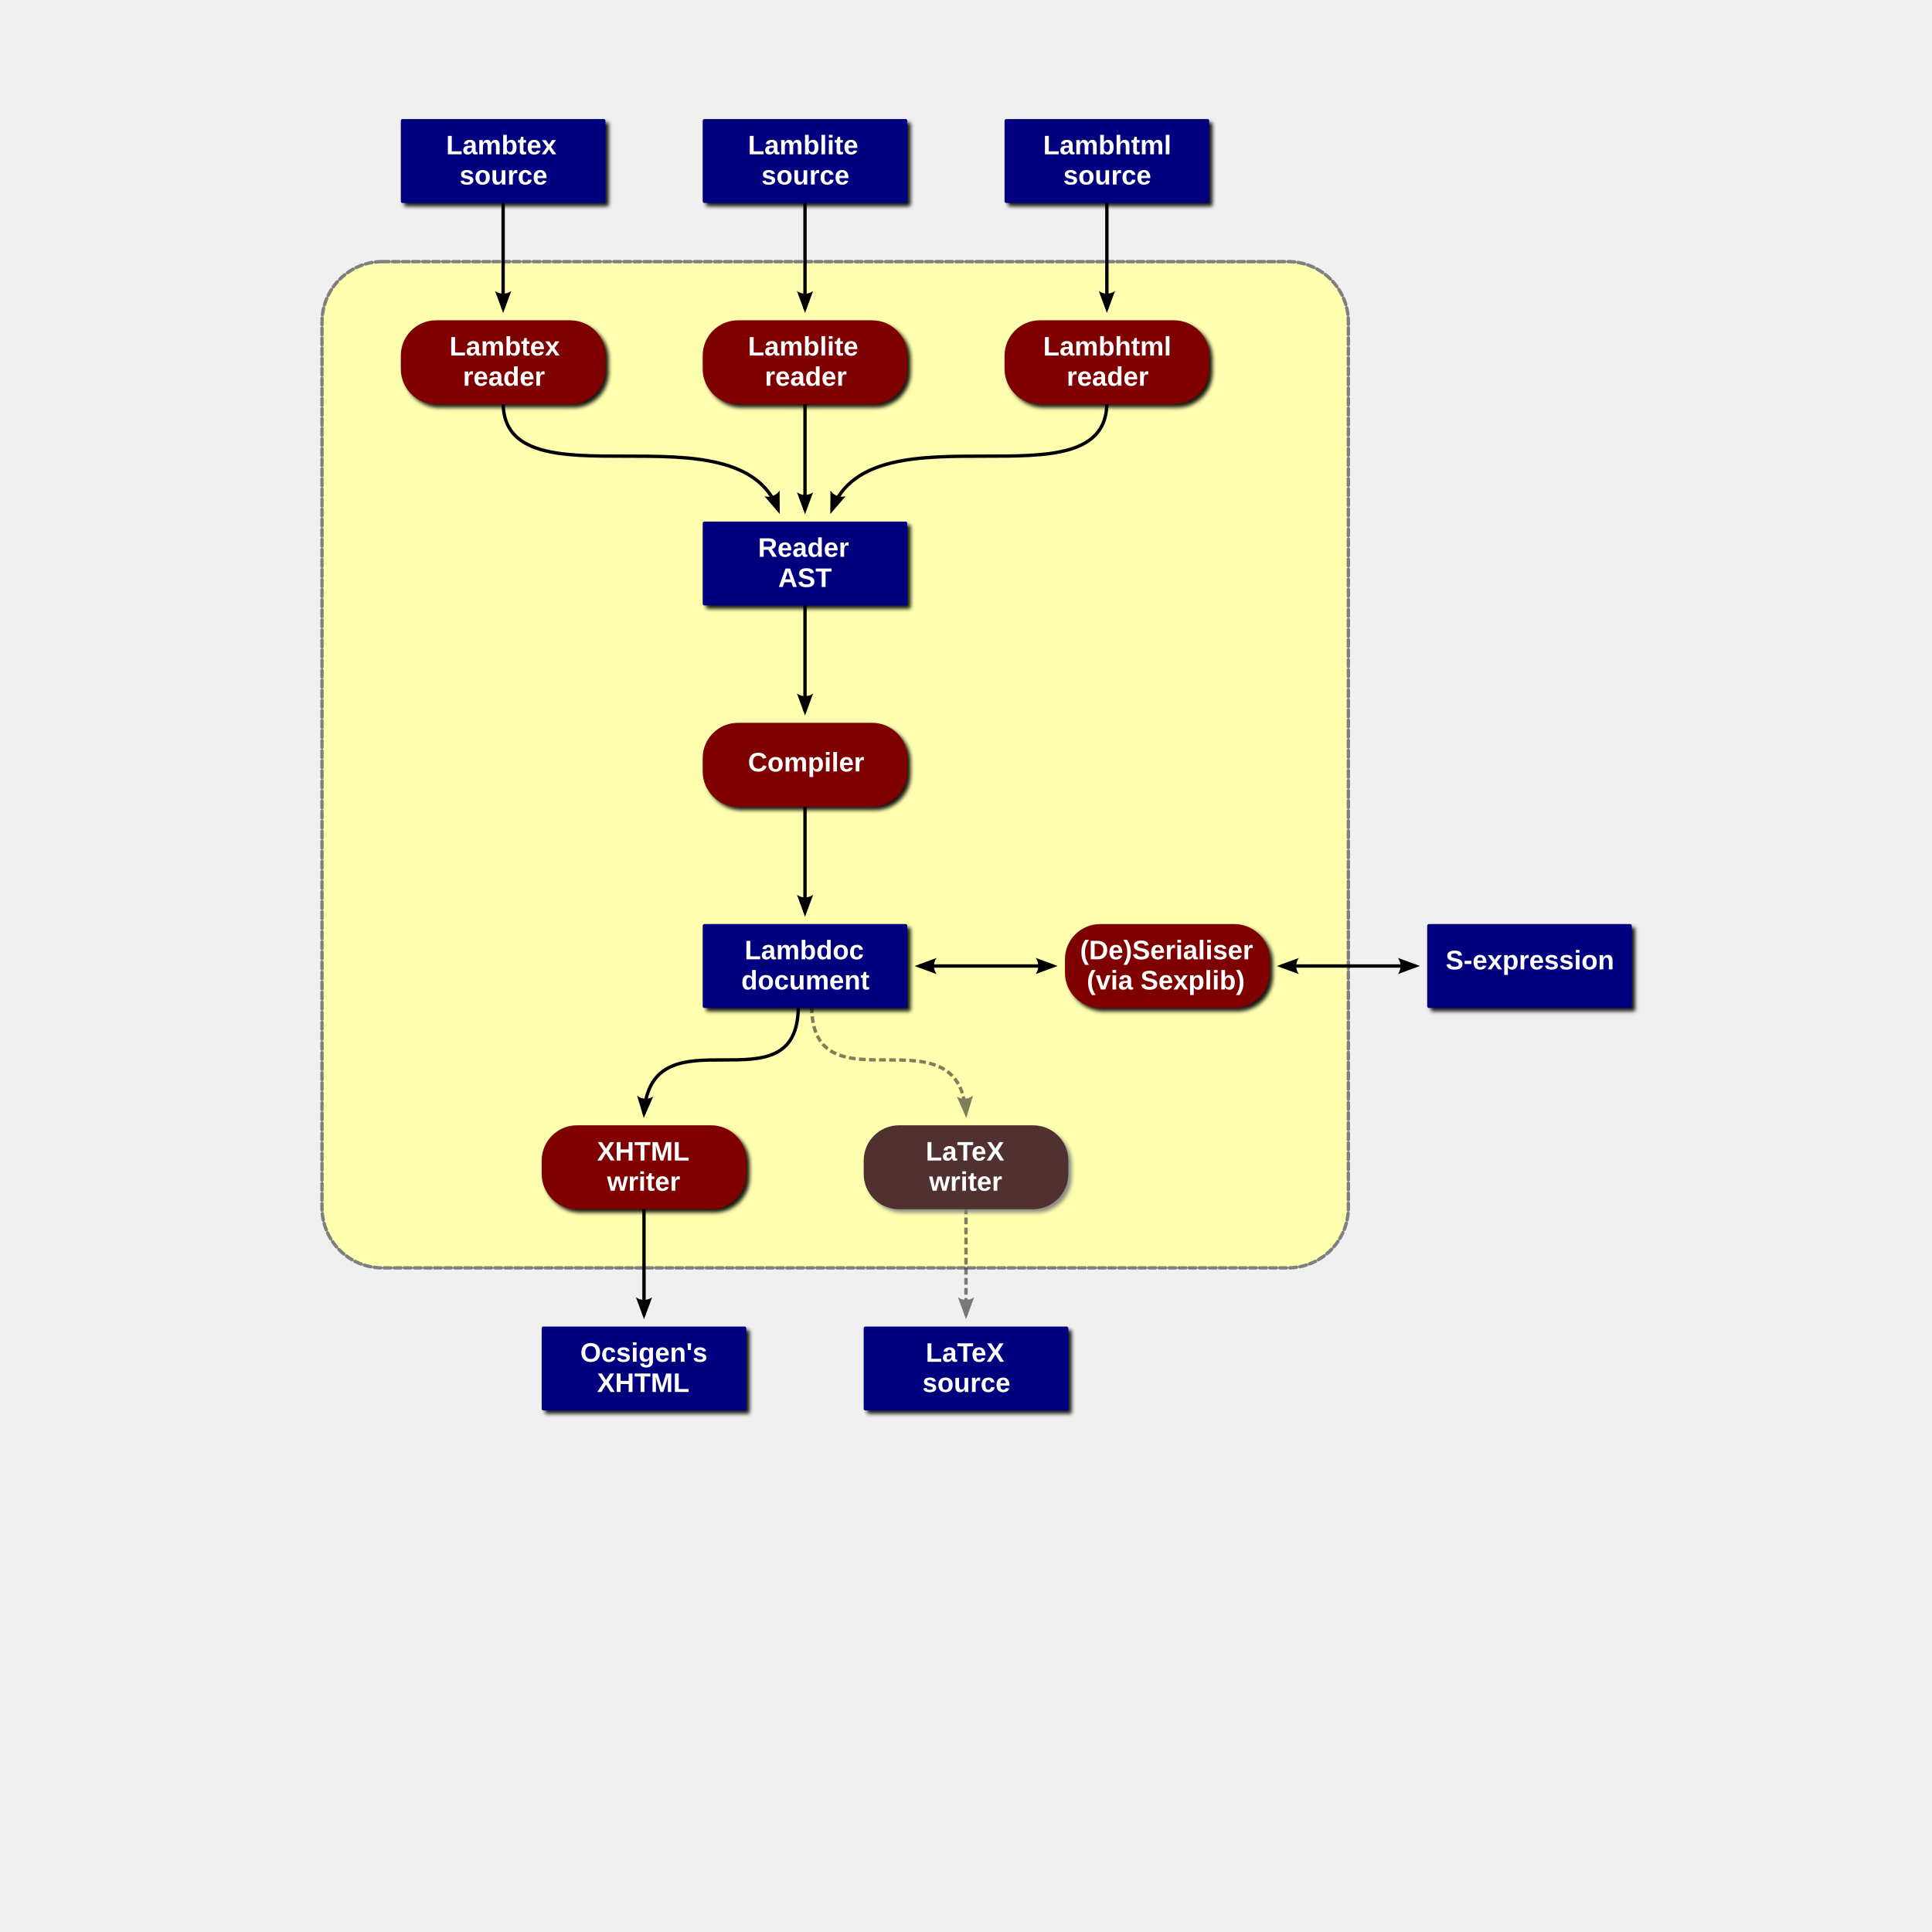
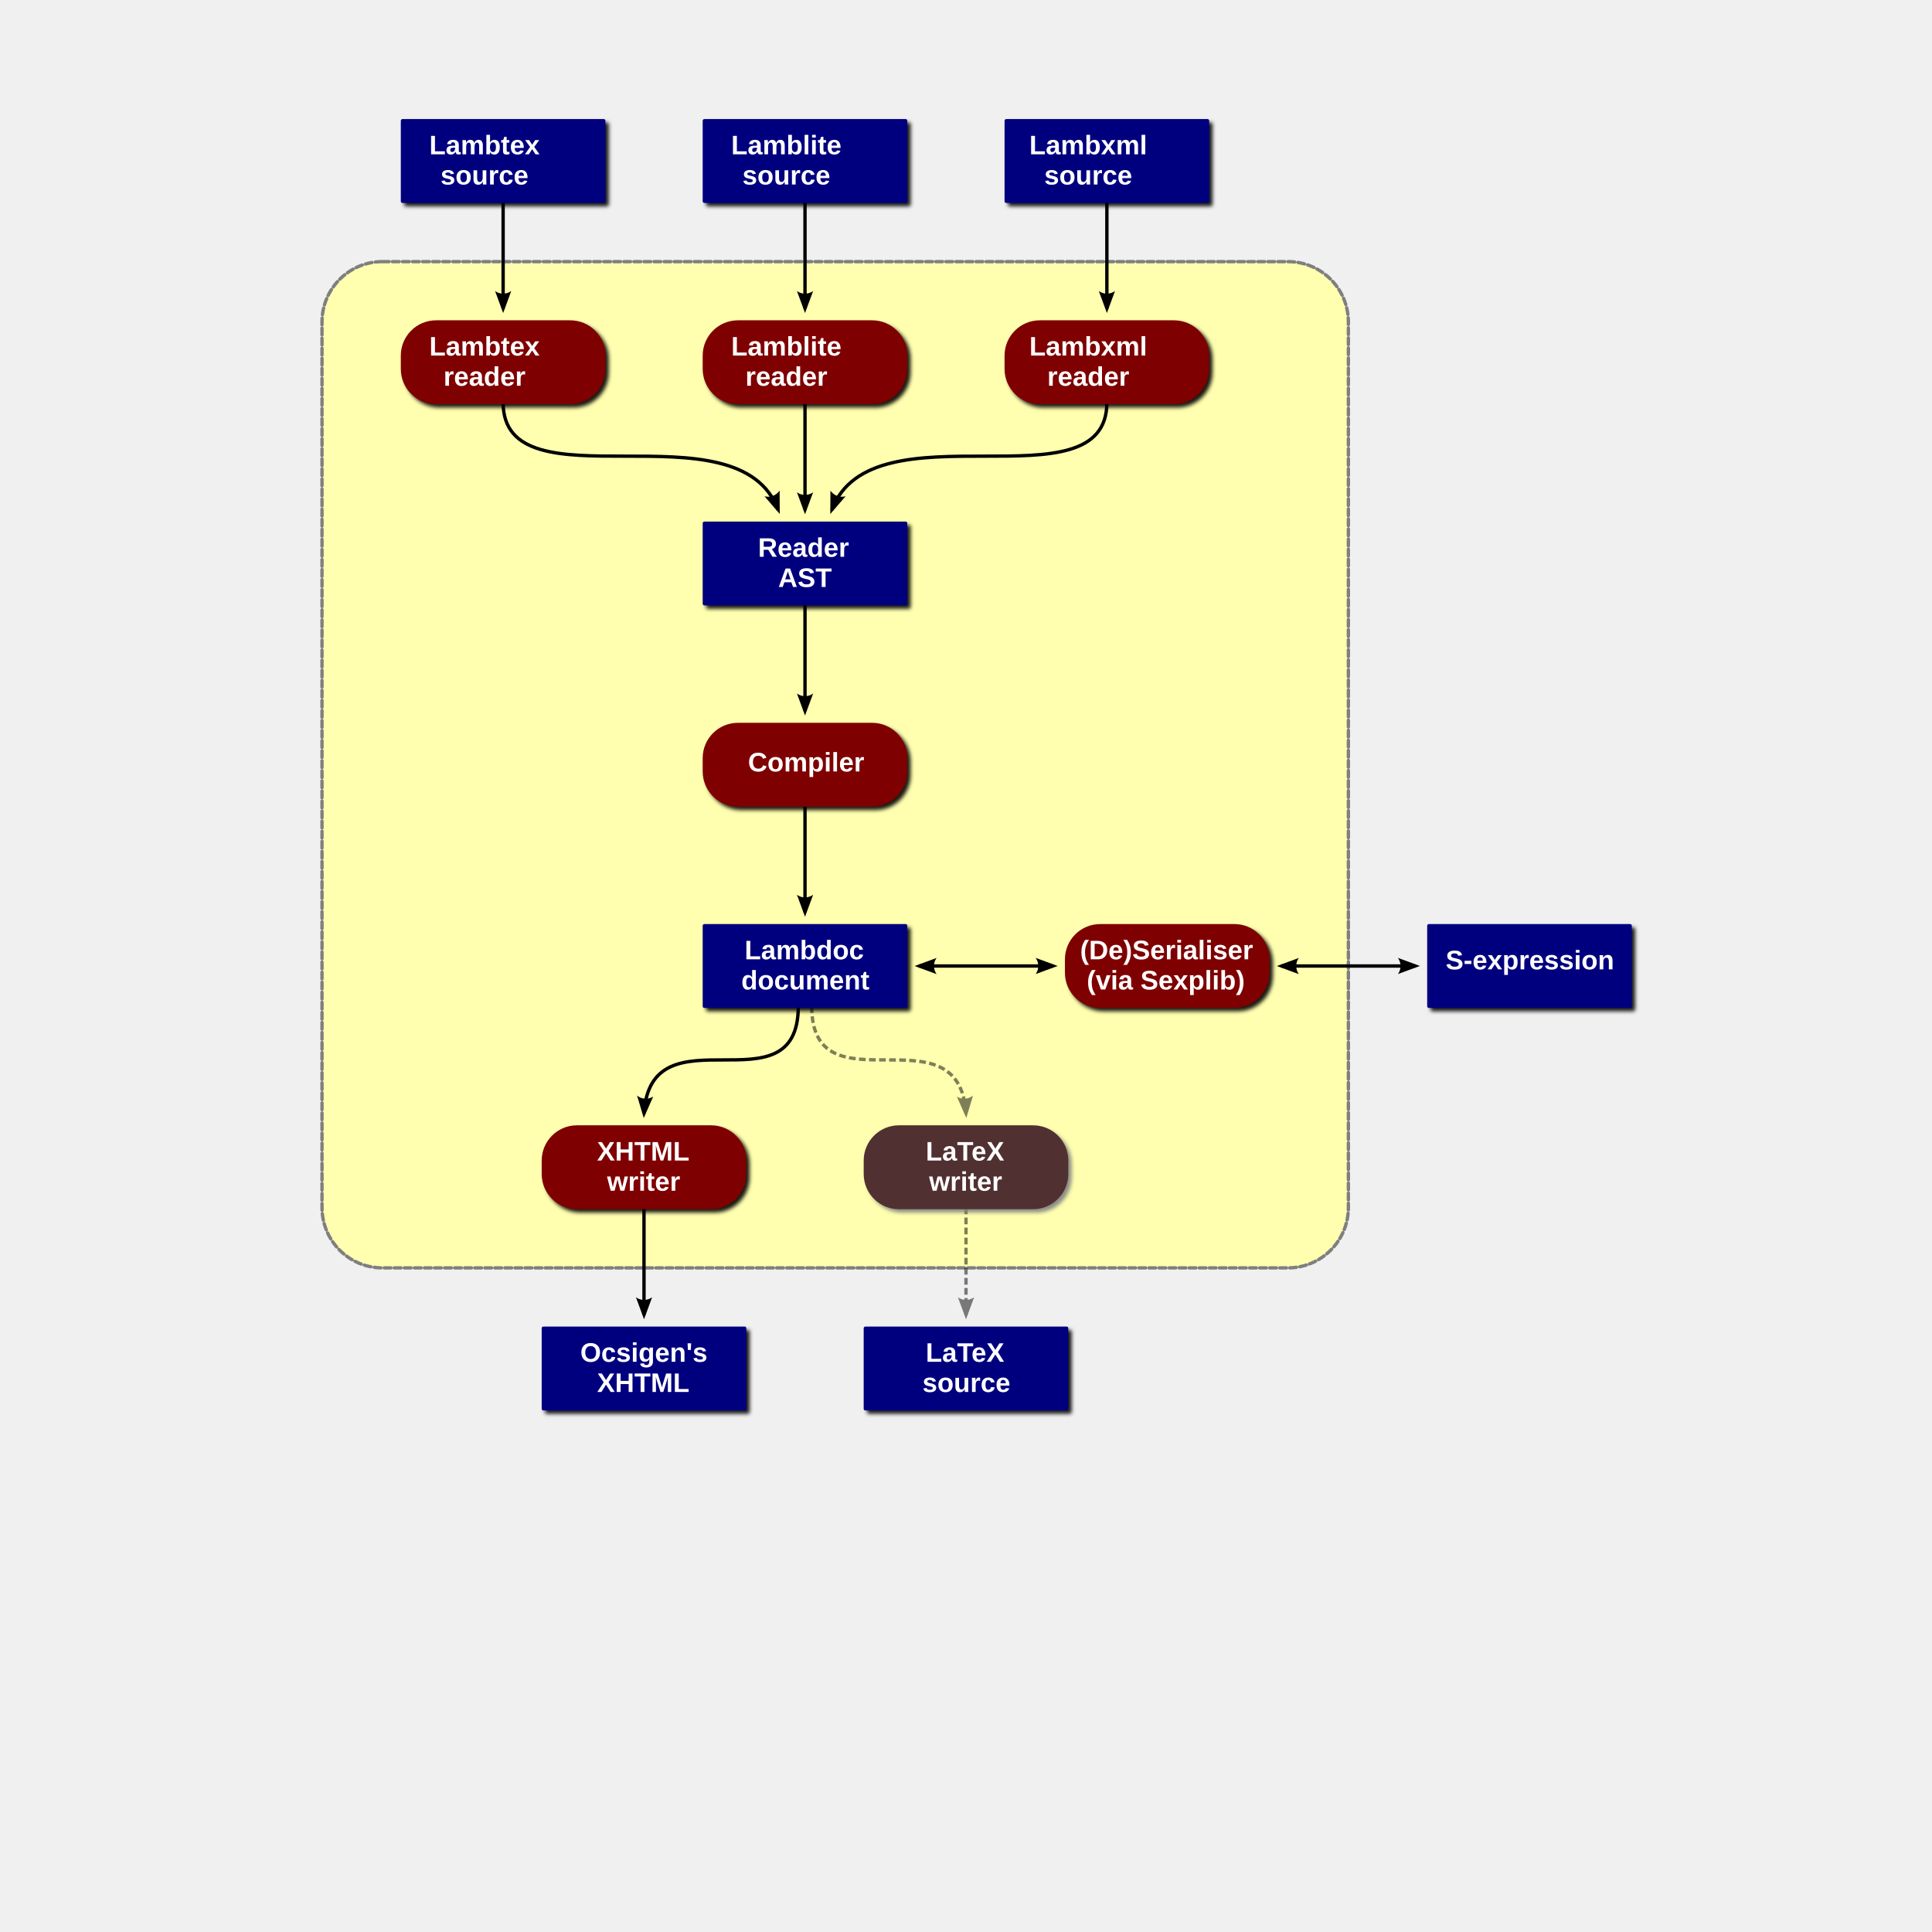
<svg xmlns="http://www.w3.org/2000/svg" xmlns:xlink="http://www.w3.org/1999/xlink" width="576" height="576" id="svg2" version="1.1">
  <defs id="defs4">
    <marker orient="auto" refY="0.0" refX="0.0" id="Arrow2Mstart" style="overflow:visible">
      <path id="path4319" style="font-size:12.0;fill-rule:evenodd;stroke-width:0.625;stroke-linejoin:round" d="M 8.719,4.034 L -2.207,0.016 L 8.719,-4.002 C 6.973,-1.63 6.983,1.616 8.719,4.034 z " transform="scale(0.6) translate(0,0)" />
    </marker>
-     <marker orient="auto" refY="0.0" refX="0.0" id="Arrow1Send" style="overflow:visible;">
-       <path id="path4310" d="M 0.0,0.0 L 5.0,-5.0 L -12.5,0.0 L 5.0,5.0 L 0.0,0.0 z " style="fill-rule:evenodd;stroke:#000000;stroke-width:1.0pt;marker-start:none;" transform="scale(0.2) rotate(180) translate(6,0)" />
-     </marker>
-     <marker orient="auto" refY="0.0" refX="0.0" id="Arrow2Send" style="overflow:visible;">
-       <path id="path4328" style="font-size:12.0;fill-rule:evenodd;stroke-width:0.625;stroke-linejoin:round;" d="M 8.719,4.034 L -2.207,0.016 L 8.719,-4.002 C 6.973,-1.63 6.983,1.616 8.719,4.034 z " transform="scale(0.3) rotate(180) translate(-2.3,0)" />
-     </marker>
    <marker orient="auto" refY="0.0" refX="0.0" id="Arrow2Mend" style="overflow:visible;">
      <path id="path4322" style="font-size:12.0;fill-rule:evenodd;stroke-width:0.625;stroke-linejoin:round;" d="M 8.719,4.034 L -2.207,0.016 L 8.719,-4.002 C 6.973,-1.63 6.983,1.616 8.719,4.034 z " transform="scale(0.6) rotate(180) translate(0,0)" />
    </marker>
-     <marker orient="auto" refY="0.0" refX="0.0" id="Arrow1Mend" style="overflow:visible;">
-       <path id="path4304" d="M 0.0,0.0 L 5.0,-5.0 L -12.5,0.0 L 5.0,5.0 L 0.0,0.0 z " style="fill-rule:evenodd;stroke:#000000;stroke-width:1.0pt;marker-start:none;" transform="scale(0.4) rotate(180) translate(10,0)" />
-     </marker>
-     <marker orient="auto" refY="0.0" refX="0.0" id="Arrow2Lend" style="overflow:visible;">
-       <path id="path4316" style="font-size:12.0;fill-rule:evenodd;stroke-width:0.625;stroke-linejoin:round;" d="M 8.719,4.034 L -2.207,0.016 L 8.719,-4.002 C 6.973,-1.63 6.983,1.616 8.719,4.034 z " transform="scale(1.1) rotate(180) translate(1,0)" />
-     </marker>
-     <marker orient="auto" refY="0" refX="0" id="Arrow2Mend-9" style="overflow:visible">
-       <path id="path4322-7" style="font-size:12px;fill-rule:evenodd;stroke-width:0.625;stroke-linejoin:round" d="M 8.719,4.034 -2.207,0.016 8.719,-4.002 c -1.745,2.372 -1.735,5.617 -6e-7,8.035 z" transform="scale(-0.6,-0.6)" />
-     </marker>
-     <marker orient="auto" refY="0" refX="0" id="Arrow2Mend-7" style="overflow:visible">
-       <path id="path4322-3" style="font-size:12px;fill-rule:evenodd;stroke-width:0.625;stroke-linejoin:round" d="M 8.719,4.034 -2.207,0.016 8.719,-4.002 c -1.745,2.372 -1.735,5.617 -6e-7,8.035 z" transform="scale(-0.6,-0.6)" />
-     </marker>
-     <marker orient="auto" refY="0" refX="0" id="Arrow2Mend-6" style="overflow:visible">
-       <path id="path4322-0" style="font-size:12px;fill-rule:evenodd;stroke-width:0.625;stroke-linejoin:round" d="M 8.719,4.034 -2.207,0.016 8.719,-4.002 c -1.745,2.372 -1.735,5.617 -6e-7,8.035 z" transform="scale(-0.6,-0.6)" />
-     </marker>
-     <marker orient="auto" refY="0" refX="0" id="Arrow2Mend-8" style="overflow:visible">
-       <path id="path4322-08" style="font-size:12px;fill-rule:evenodd;stroke-width:0.625;stroke-linejoin:round" d="M 8.719,4.034 -2.207,0.016 8.719,-4.002 c -1.745,2.372 -1.735,5.617 -6e-7,8.035 z" transform="scale(-0.6,-0.6)" />
-     </marker>
-     <marker orient="auto" refY="0" refX="0" id="Arrow2Mend-91" style="overflow:visible">
-       <path id="path4322-5" style="font-size:12px;fill-rule:evenodd;stroke-width:0.625;stroke-linejoin:round" d="M 8.719,4.034 -2.207,0.016 8.719,-4.002 c -1.745,2.372 -1.735,5.617 -6e-7,8.035 z" transform="scale(-0.6,-0.6)" />
-     </marker>
-     <marker orient="auto" refY="0" refX="0" id="Arrow2Mend-67" style="overflow:visible">
-       <path id="path4322-4" style="font-size:12px;fill-rule:evenodd;stroke-width:0.625;stroke-linejoin:round" d="M 8.719,4.034 -2.207,0.016 8.719,-4.002 c -1.745,2.372 -1.735,5.617 -6e-7,8.035 z" transform="scale(-0.6,-0.6)" />
-     </marker>
-     <marker orient="auto" refY="0" refX="0" id="Arrow2Mend-60" style="overflow:visible">
-       <path id="path4322-45" style="font-size:12px;fill-rule:evenodd;stroke-width:0.625;stroke-linejoin:round" d="M 8.719,4.034 -2.207,0.016 8.719,-4.002 c -1.745,2.372 -1.735,5.617 -6e-7,8.035 z" transform="scale(-0.6,-0.6)" />
-     </marker>
-     <marker orient="auto" refY="0" refX="0" id="Arrow2Mend-77" style="overflow:visible">
-       <path id="path4322-8" style="font-size:12px;fill-rule:evenodd;stroke-width:0.625;stroke-linejoin:round" d="M 8.719,4.034 -2.207,0.016 8.719,-4.002 c -1.745,2.372 -1.735,5.617 -6e-7,8.035 z" transform="scale(-0.6,-0.6)" />
-     </marker>
-     <marker orient="auto" refY="0" refX="0" id="Arrow2Mend-89" style="overflow:visible">
-       <path id="path4322-78" style="font-size:12px;fill-rule:evenodd;stroke-width:0.625;stroke-linejoin:round" d="M 8.719,4.034 -2.207,0.016 8.719,-4.002 c -1.745,2.372 -1.735,5.617 -6e-7,8.035 z" transform="scale(-0.6,-0.6)" />
-     </marker>
-     <marker orient="auto" refY="0" refX="0" id="Arrow2Mend-893" style="overflow:visible">
-       <path id="path4322-54" style="font-size:12px;fill-rule:evenodd;stroke-width:0.625;stroke-linejoin:round" d="M 8.719,4.034 -2.207,0.016 8.719,-4.002 c -1.745,2.372 -1.735,5.617 -6e-7,8.035 z" transform="scale(-0.6,-0.6)" />
-     </marker>
    <marker orient="auto" refY="0" refX="0" id="Arrow2Mend-2" style="overflow:visible">
      <path id="path4322-00" style="font-size:12px;fill-rule:evenodd;stroke-width:0.625;stroke-linejoin:round" d="M 8.719,4.034 -2.207,0.016 8.719,-4.002 c -1.745,2.372 -1.735,5.617 -6e-7,8.035 z" transform="scale(-0.6,-0.6)" />
-     </marker>
-     <marker orient="auto" refY="0" refX="0" id="Arrow2Mstart-4" style="overflow:visible">
-       <path id="path4319-1" style="font-size:12px;fill-rule:evenodd;stroke-width:0.625;stroke-linejoin:round" d="M 8.719,4.034 -2.207,0.016 8.719,-4.002 c -1.745,2.372 -1.735,5.617 -6e-7,8.035 z" transform="scale(0.6,0.6)" />
-     </marker>
-     <marker orient="auto" refY="0" refX="0" id="Arrow2Mend-2-9" style="overflow:visible">
-       <path id="path4322-00-4" style="font-size:12px;fill-rule:evenodd;stroke-width:0.625;stroke-linejoin:round" d="M 8.719,4.034 -2.207,0.016 8.719,-4.002 c -1.745,2.372 -1.735,5.617 -6e-7,8.035 z" transform="scale(-0.6,-0.6)" />
    </marker>
    <filter id="filter7830">
      <feGaussianBlur stdDeviation="0.63" id="feGaussianBlur7832" />
    </filter>
    <filter id="filter7842">
      <feGaussianBlur stdDeviation="0.63" id="feGaussianBlur7844" />
    </filter>
    <filter id="filter7854">
      <feGaussianBlur stdDeviation="0.63" id="feGaussianBlur7856" />
    </filter>
-     <marker orient="auto" refY="0" refX="0" id="Arrow2Mstart-2" style="overflow:visible">
-       <path id="path4319-4" style="font-size:12px;fill-rule:evenodd;stroke-width:0.625;stroke-linejoin:round" d="M 8.719,4.034 -2.207,0.016 8.719,-4.002 c -1.745,2.372 -1.735,5.617 -6e-7,8.035 z" transform="scale(0.6,0.6)" />
-     </marker>
-     <marker orient="auto" refY="0" refX="0" id="Arrow2Mend-2-7" style="overflow:visible">
-       <path id="path4322-00-7" style="font-size:12px;fill-rule:evenodd;stroke-width:0.625;stroke-linejoin:round" d="M 8.719,4.034 -2.207,0.016 8.719,-4.002 c -1.745,2.372 -1.735,5.617 -6e-7,8.035 z" transform="scale(-0.6,-0.6)" />
-     </marker>
  </defs>
  <g id="layer1" transform="translate(0,-476.3622)">
    <rect style="fill:#ffffaf;fill-opacity:1;stroke:#7f7f7f;stroke-width:1;stroke-linecap:round;stroke-linejoin:round;stroke-miterlimit:0;stroke-opacity:1;stroke-dasharray:2, 1;stroke-dashoffset:0" id="rect7800" width="306" height="300" x="96" y="554.362" rx="18" ry="18" />
    <path style="fill:none;stroke:#000000;stroke-width:1;stroke-linecap:butt;stroke-linejoin:miter;stroke-miterlimit:0;stroke-opacity:1;stroke-dasharray:none;marker-end:url(#Arrow2Mend)" d="m 240,656.362 0,32" id="path4290-6" />
    <path style="fill:none;stroke:#000000;stroke-width:1;stroke-linecap:butt;stroke-linejoin:miter;stroke-miterlimit:0;stroke-opacity:1;stroke-dasharray:none;marker-end:url(#Arrow2Mend)" d="m 240,716.362 0,32" id="path4290-0" />
    <path style="fill:none;stroke:#000000;stroke-width:1;stroke-linecap:butt;stroke-linejoin:miter;stroke-miterlimit:2;stroke-opacity:1;stroke-dasharray:2, 1;marker-end:url(#Arrow2Mend);stroke-dashoffset:0;opacity:0.5" d="m 288,836.362 0,32" id="path4290-3" />
    <path style="fill:none;stroke:#000000;stroke-width:1;stroke-linecap:butt;stroke-linejoin:miter;stroke-miterlimit:0;stroke-opacity:1;stroke-dasharray:none;marker-end:url(#Arrow2Mend)" d="m 192,836.362 0,32" id="path4290-8" />
    <path style="fill:none;stroke:#000000;stroke-width:1px;stroke-linecap:butt;stroke-linejoin:miter;stroke-opacity:1;marker-end:url(#Arrow2Mend)" d="m 238,776.362 c 0,32 -44,0 -46,32" id="path4264-2-3" />
    <path style="fill:none;stroke:#000000;stroke-width:1;stroke-linecap:butt;stroke-linejoin:miter;stroke-opacity:1;marker-end:url(#Arrow2Mend);stroke-miterlimit:2;stroke-dasharray:2, 1;stroke-dashoffset:0;opacity:0.5" d="m 242,776.362 c 0,32 44,0 46,32" id="path4264-2-3-1" />
    <path style="fill:none;stroke:#000000;stroke-width:1;stroke-linecap:butt;stroke-linejoin:miter;stroke-miterlimit:0;stroke-opacity:1;stroke-dasharray:none;marker-end:url(#Arrow2Mend)" d="m 330,536.362 0,32" id="path4290-9-3-9" />
    <path style="fill:none;stroke:#000000;stroke-width:1;stroke-linecap:butt;stroke-linejoin:miter;stroke-miterlimit:0;stroke-opacity:1;stroke-dasharray:none;marker-end:url(#Arrow2Mend)" d="m 150,536.362 0,32" id="path4290-9-3" />
    <path style="fill:none;stroke:#000000;stroke-width:1;stroke-linecap:butt;stroke-linejoin:miter;stroke-miterlimit:0;stroke-opacity:1;stroke-dasharray:none;marker-end:url(#Arrow2Mend)" d="m 240,536.362 0,32" id="path4290-9" />
    <path style="fill:none;stroke:#000000;stroke-width:1px;stroke-linecap:butt;stroke-linejoin:miter;stroke-opacity:1;marker-end:url(#Arrow2Mend)" d="m 150,596.362 c 0,32 70,0 82,32" id="path4264" />
    <path style="fill:none;stroke:#000000;stroke-width:1px;stroke-linecap:butt;stroke-linejoin:miter;stroke-opacity:1;marker-end:url(#Arrow2Mend)" d="m 330,596.362 c 0,32 -70,0 -82,32" id="path4264-2" />
    <path style="fill:none;stroke:#000000;stroke-width:1;stroke-linecap:butt;stroke-linejoin:miter;stroke-miterlimit:0;stroke-opacity:1;stroke-dasharray:none;marker-end:url(#Arrow2Mend)" d="m 240,596.362 0,32" id="path4290" />
    <g id="g4037">
      <rect ry="10" rx="10" y="573.362" x="121" height="24" width="60" id="rect2822-9-9-4" style="fill:#000000;fill-opacity:1;stroke:#000000;stroke-width:1;stroke-linecap:round;stroke-linejoin:round;stroke-miterlimit:4;stroke-opacity:1;stroke-dasharray:none;stroke-dashoffset:0;filter:url(#filter7842);opacity:0.9" />
      <rect ry="10" rx="10" y="572.362" x="120" height="24" width="60" id="rect2822-9-9" style="fill:#7f0000;fill-opacity:1;stroke:#7f0000;stroke-width:1;stroke-linecap:round;stroke-linejoin:round;stroke-miterlimit:4;stroke-opacity:1;stroke-dasharray:none;stroke-dashoffset:0" />
    </g>
    <g id="g3753" transform="translate(222,-348)">
      <path id="rect2822-9-9-6-2" d="m -41,861.362 0,24 -60,0 0,-24 60,0 z" style="fill:#000000;fill-opacity:1;stroke:#000000;stroke-width:1;stroke-linecap:round;stroke-linejoin:round;stroke-miterlimit:4;stroke-opacity:1;stroke-dashoffset:0;opacity:0.9;filter:url(#filter7830)" />
      <path id="rect2822-9-9-6" d="m -42,860.362 0,24 -60,0 0,-24 60,0 z" style="fill:#00007f;fill-opacity:1;stroke:#00007f;stroke-width:1;stroke-linecap:round;stroke-linejoin:round;stroke-miterlimit:4;stroke-opacity:1;stroke-dashoffset:0" />
    </g>
-     <text xml:space="preserve" style="font-size:8px;font-style:normal;font-variant:normal;font-weight:bold;font-stretch:normal;text-align:start;line-height:125%;writing-mode:lr-tb;text-anchor:start;fill:#ffffff;fill-opacity:1;stroke:none;font-family:Arial;-inkscape-font-specification:Arial Bold" x="133" y="522.362" id="text3747">
-       <tspan id="tspan3909" x="133" y="522.362">Lambtex</tspan>
+     <text xml:space="preserve" style="font-size:8px;font-style:normal;font-variant:normal;font-weight:bold;font-stretch:normal;text-align:center;line-height:125%;writing-mode:lr-tb;text-anchor:middle;fill:#ffffff;fill-opacity:1;stroke:none;font-family:Arial;-inkscape-font-specification:Arial Bold" x="150" y="522.362" id="text3747">
+       <tspan id="tspan3909" x="150" y="522.362">Lambtex</tspan>
    </text>
    <use x="0" y="0" xlink:href="#g3753" id="use3757" transform="translate(90,0)" width="288" height="288" />
-     <text xml:space="preserve" style="font-size:8px;font-style:normal;font-variant:normal;font-weight:bold;font-stretch:normal;text-align:start;line-height:125%;writing-mode:lr-tb;text-anchor:start;fill:#ffffff;fill-opacity:1;stroke:none;font-family:Arial;-inkscape-font-specification:Arial Bold" x="137" y="531.362" id="text3747-6">
-       <tspan id="tspan3788" x="137" y="531.362">source</tspan>
+     <text xml:space="preserve" style="font-size:8px;font-style:normal;font-variant:normal;font-weight:bold;font-stretch:normal;text-align:center;line-height:125%;writing-mode:lr-tb;text-anchor:middle;fill:#ffffff;fill-opacity:1;stroke:none;font-family:Arial;-inkscape-font-specification:Arial Bold" x="150" y="531.362" id="text3747-6">
+       <tspan id="tspan3788" x="150" y="531.362">source</tspan>
    </text>
-     <text xml:space="preserve" style="font-size:8px;font-style:normal;font-variant:normal;font-weight:bold;font-stretch:normal;text-align:start;line-height:125%;writing-mode:lr-tb;text-anchor:start;fill:#ffffff;fill-opacity:1;stroke:none;font-family:Arial;-inkscape-font-specification:Arial" x="223" y="522.362" id="text3747-5">
-       <tspan id="tspan3961" x="223" y="522.362">Lamblite</tspan>
+     <text xml:space="preserve" style="font-size:8px;font-style:normal;font-variant:normal;font-weight:bold;font-stretch:normal;text-align:center;line-height:125%;writing-mode:lr-tb;text-anchor:middle;fill:#ffffff;fill-opacity:1;stroke:none;font-family:Arial;-inkscape-font-specification:Arial Bold" x="240" y="522.362" id="text3747-5">
+       <tspan id="tspan3961" x="240" y="522.362">Lamblite</tspan>
    </text>
-     <text xml:space="preserve" style="font-size:8px;font-style:normal;font-variant:normal;font-weight:bold;font-stretch:normal;text-align:start;line-height:125%;writing-mode:lr-tb;text-anchor:start;fill:#ffffff;fill-opacity:1;stroke:none;font-family:Arial;-inkscape-font-specification:Arial Bold" x="227" y="531.362" id="text3747-6-4">
-       <tspan id="tspan3788-1" x="227" y="531.362">source</tspan>
+     <text xml:space="preserve" style="font-size:8px;font-style:normal;font-variant:normal;font-weight:bold;font-stretch:normal;text-align:center;line-height:125%;writing-mode:lr-tb;text-anchor:middle;fill:#ffffff;fill-opacity:1;stroke:none;font-family:Arial;-inkscape-font-specification:Arial Bold" x="240" y="531.362" id="text3747-6-4">
+       <tspan id="tspan3788-1" x="240" y="531.362">source</tspan>
    </text>
    <use x="0" y="0" xlink:href="#g3753" id="use3885" transform="translate(180,0)" width="576" height="576" />
    <use x="0" y="0" xlink:href="#g3753" id="use3893" transform="translate(90,120)" width="576" height="576" />
    <use x="0" y="0" xlink:href="#g3753" id="use3895" transform="translate(90,240)" width="576" height="576" />
    <use x="0" y="0" xlink:href="#g3753" id="use3901" transform="translate(42,360)" width="576" height="576" />
    <use x="0" y="0" xlink:href="#g3753" id="use3903" transform="translate(138,360)" width="576" height="576" />
    <use x="0" y="0" xlink:href="#g3753" id="use3907" transform="translate(306,240)" width="576" height="576" />
-     <text xml:space="preserve" style="font-size:8px;font-style:normal;font-variant:normal;font-weight:bold;font-stretch:normal;text-align:start;line-height:125%;writing-mode:lr-tb;text-anchor:start;fill:#ffffff;fill-opacity:1;stroke:none;font-family:Arial;-inkscape-font-specification:Arial" x="311" y="522.362" id="text3747-5-7">
-       <tspan id="tspan3790-7-2" x="311" y="522.362">Lambhtml</tspan>
+     <text xml:space="preserve" style="font-size:8px;font-style:normal;font-variant:normal;font-weight:bold;font-stretch:normal;text-align:center;line-height:125%;writing-mode:lr-tb;text-anchor:middle;fill:#ffffff;fill-opacity:1;stroke:none;font-family:Arial;-inkscape-font-specification:Arial Bold" x="330" y="522.362" id="text3747-5-7">
+       <tspan id="tspan3790-7-2" x="330" y="522.362">Lambxml</tspan>
    </text>
-     <text xml:space="preserve" style="font-size:8px;font-style:normal;font-variant:normal;font-weight:bold;font-stretch:normal;text-align:start;line-height:125%;writing-mode:lr-tb;text-anchor:start;fill:#ffffff;fill-opacity:1;stroke:none;font-family:Arial;-inkscape-font-specification:Arial" x="317" y="531.362" id="text3747-6-4-3">
-       <tspan id="tspan3788-1-6" x="317" y="531.362">source</tspan>
+     <text xml:space="preserve" style="font-size:8px;font-style:normal;font-variant:normal;font-weight:bold;font-stretch:normal;text-align:center;line-height:125%;writing-mode:lr-tb;text-anchor:middle;fill:#ffffff;fill-opacity:1;stroke:none;font-family:Arial;-inkscape-font-specification:Arial Bold" x="330" y="531.362" id="text3747-6-4-3">
+       <tspan id="tspan3788-1-6" x="330" y="531.362">source</tspan>
    </text>
-     <text xml:space="preserve" style="font-size:8px;font-style:normal;font-variant:normal;font-weight:bold;font-stretch:normal;text-align:start;line-height:125%;writing-mode:lr-tb;text-anchor:start;fill:#ffffff;fill-opacity:1;stroke:none;font-family:Arial;-inkscape-font-specification:Arial" x="134" y="582.362" id="text3747-3">
-       <tspan id="tspan3909-2" x="134" y="582.362">Lambtex</tspan>
+     <text xml:space="preserve" style="font-size:8px;font-style:normal;font-variant:normal;font-weight:bold;font-stretch:normal;text-align:center;line-height:125%;writing-mode:lr-tb;text-anchor:middle;fill:#ffffff;fill-opacity:1;stroke:none;font-family:Arial;-inkscape-font-specification:Arial Bold" x="150" y="582.362" id="text3747-3">
+       <tspan id="tspan3909-2" x="150" y="582.362">Lambtex</tspan>
    </text>
-     <text xml:space="preserve" style="font-size:8px;font-style:normal;font-variant:normal;font-weight:bold;font-stretch:normal;text-align:start;line-height:125%;writing-mode:lr-tb;text-anchor:start;fill:#ffffff;fill-opacity:1;stroke:none;font-family:Arial;-inkscape-font-specification:Arial" x="138" y="591.362" id="text3747-6-6">
-       <tspan id="tspan4013" x="138" y="591.362">reader</tspan>
+     <text xml:space="preserve" style="font-size:8px;font-style:normal;font-variant:normal;font-weight:bold;font-stretch:normal;text-align:center;line-height:125%;writing-mode:lr-tb;text-anchor:middle;fill:#ffffff;fill-opacity:1;stroke:none;font-family:Arial;-inkscape-font-specification:Arial Bold" x="150" y="591.362" id="text3747-6-6">
+       <tspan id="tspan4013" x="150" y="591.362">reader</tspan>
    </text>
    <use x="0" y="0" xlink:href="#g4037" id="use4043" transform="translate(180,-2.6171874e-6)" width="576" height="576" />
    <use x="0" y="0" xlink:href="#g4037" id="use4045" transform="translate(90,120)" width="576" height="576" />
    <use x="0" y="0" xlink:href="#g4037" id="use4047" transform="translate(42,240)" width="576" height="576" />
    <g id="use4049" transform="translate(138,240)">
      <rect style="fill:#7f7f7f;fill-opacity:1;stroke:#7f7f7f;stroke-width:1;stroke-linecap:round;stroke-linejoin:round;stroke-miterlimit:4;stroke-opacity:1;stroke-dasharray:none;stroke-dashoffset:0;filter:url(#filter7854);opacity:0.9" id="rect7810" width="60" height="24" x="121" y="573.362" rx="10" ry="10" />
      <rect style="fill:#503030;fill-opacity:1;stroke:#503030;stroke-width:1;stroke-linecap:round;stroke-linejoin:round;stroke-miterlimit:4;stroke-opacity:1;stroke-dasharray:none;stroke-dashoffset:0" id="rect7812" width="60" height="24" x="120" y="572.362" rx="10" ry="10" />
    </g>
    <use x="0" y="0" xlink:href="#g4037" id="use4051" transform="translate(198,180)" width="576" height="576" />
    <use x="0" y="0" xlink:href="#g4037" id="use4053" transform="translate(90,-2.6171874e-6)" width="576" height="576" />
-     <text xml:space="preserve" style="font-size:8px;font-style:normal;font-variant:normal;font-weight:bold;font-stretch:normal;text-align:start;line-height:125%;writing-mode:lr-tb;text-anchor:start;fill:#ffffff;fill-opacity:1;stroke:none;font-family:Arial;-inkscape-font-specification:Arial" x="223" y="582.362" id="text3747-3-8">
-       <tspan id="tspan6272" x="223" y="582.362">Lamblite</tspan>
+     <text xml:space="preserve" style="font-size:8px;font-style:normal;font-variant:normal;font-weight:bold;font-stretch:normal;text-align:center;line-height:125%;writing-mode:lr-tb;text-anchor:middle;fill:#ffffff;fill-opacity:1;stroke:none;font-family:Arial;-inkscape-font-specification:Arial Bold" x="240" y="582.362" id="text3747-3-8">
+       <tspan id="tspan6272" x="240" y="582.362">Lamblite</tspan>
    </text>
-     <text xml:space="preserve" style="font-size:8px;font-style:normal;font-variant:normal;font-weight:bold;font-stretch:normal;text-align:start;line-height:125%;writing-mode:lr-tb;text-anchor:start;fill:#ffffff;fill-opacity:1;stroke:none;font-family:Arial;-inkscape-font-specification:Arial" x="228" y="591.362" id="text3747-6-6-8">
-       <tspan id="tspan4013-2" x="228" y="591.362">reader</tspan>
+     <text xml:space="preserve" style="font-size:8px;font-style:normal;font-variant:normal;font-weight:bold;font-stretch:normal;text-align:center;line-height:125%;writing-mode:lr-tb;text-anchor:middle;fill:#ffffff;fill-opacity:1;stroke:none;font-family:Arial;-inkscape-font-specification:Arial Bold" x="240" y="591.362" id="text3747-6-6-8">
+       <tspan id="tspan4013-2" x="240" y="591.362">reader</tspan>
    </text>
-     <text xml:space="preserve" style="font-size:8px;font-style:normal;font-variant:normal;font-weight:bold;font-stretch:normal;text-align:start;line-height:125%;writing-mode:lr-tb;text-anchor:start;fill:#ffffff;fill-opacity:1;stroke:none;font-family:Arial;-inkscape-font-specification:Arial" x="311" y="582.362" id="text3747-3-3">
-       <tspan id="tspan6274" x="311" y="582.362">Lambhtml</tspan>
+     <text xml:space="preserve" style="font-size:8px;font-style:normal;font-variant:normal;font-weight:bold;font-stretch:normal;text-align:center;line-height:125%;writing-mode:lr-tb;text-anchor:middle;fill:#ffffff;fill-opacity:1;stroke:none;font-family:Arial;-inkscape-font-specification:Arial Bold" x="330" y="582.362" id="text3747-3-3">
+       <tspan id="tspan6274" x="330" y="582.362">Lambxml</tspan>
    </text>
-     <text xml:space="preserve" style="font-size:8px;font-style:normal;font-variant:normal;font-weight:bold;font-stretch:normal;text-align:start;line-height:125%;writing-mode:lr-tb;text-anchor:start;fill:#ffffff;fill-opacity:1;stroke:none;font-family:Arial;-inkscape-font-specification:Arial" x="318" y="591.362" id="text3747-6-6-1">
-       <tspan id="tspan4013-0" x="318" y="591.362">reader</tspan>
+     <text xml:space="preserve" style="font-size:8px;font-style:normal;font-variant:normal;font-weight:bold;font-stretch:normal;text-align:center;line-height:125%;writing-mode:lr-tb;text-anchor:middle;fill:#ffffff;fill-opacity:1;stroke:none;font-family:Arial;-inkscape-font-specification:Arial Bold" x="330" y="591.362" id="text3747-6-6-1">
+       <tspan id="tspan4013-0" x="330" y="591.362">reader</tspan>
    </text>
    <text xml:space="preserve" style="font-size:8px;font-style:normal;font-variant:normal;font-weight:bold;font-stretch:normal;text-align:start;line-height:125%;writing-mode:lr-tb;text-anchor:start;fill:#ffffff;fill-opacity:1;stroke:none;font-family:Arial;-inkscape-font-specification:Arial" x="226" y="642.362" id="text3747-3-2">
      <tspan id="tspan7697" x="226" y="642.362">Reader</tspan>
    </text>
    <text xml:space="preserve" style="font-size:8px;font-style:normal;font-variant:normal;font-weight:bold;font-stretch:normal;text-align:start;line-height:125%;writing-mode:lr-tb;text-anchor:start;fill:#ffffff;fill-opacity:1;stroke:none;font-family:Arial;-inkscape-font-specification:Arial Bold" x="223" y="706.362" id="text3747-3-2-0">
      <tspan id="tspan3025" x="223" y="706.362">Compiler</tspan>
    </text>
    <text xml:space="preserve" style="font-size:8px;font-style:normal;font-variant:normal;font-weight:bold;font-stretch:normal;text-align:start;line-height:125%;writing-mode:lr-tb;text-anchor:start;fill:#ffffff;fill-opacity:1;stroke:none;font-family:Arial;-inkscape-font-specification:Arial" x="222" y="762.362" id="text3747-3-2-3">
      <tspan id="tspan7726" x="222" y="762.362">Lambdoc</tspan>
    </text>
    <text xml:space="preserve" style="font-size:8px;font-style:normal;font-variant:normal;font-weight:bold;font-stretch:normal;text-align:start;line-height:125%;writing-mode:lr-tb;text-anchor:start;fill:#ffffff;fill-opacity:1;stroke:none;font-family:Arial;-inkscape-font-specification:Arial" x="322" y="762.362" id="text3747-3-2-5">
      <tspan id="tspan7769" x="322" y="762.362">(De)Serialiser</tspan>
    </text>
    <text xml:space="preserve" style="font-size:8px;font-style:normal;font-variant:normal;font-weight:bold;font-stretch:normal;text-align:start;line-height:125%;writing-mode:lr-tb;text-anchor:start;fill:#ffffff;fill-opacity:1;stroke:none;font-family:Arial;-inkscape-font-specification:Arial" x="178" y="822.362" id="text3747-3-2-1">
      <tspan id="tspan7763" x="178" y="822.362">XHTML</tspan>
    </text>
    <text xml:space="preserve" style="font-size:8px;font-style:normal;font-variant:normal;font-weight:bold;font-stretch:normal;text-align:start;line-height:125%;writing-mode:lr-tb;text-anchor:start;fill:#ffffff;fill-opacity:1;stroke:none;font-family:Arial;-inkscape-font-specification:Arial" x="181" y="831.362" id="text3747-3-2-58">
      <tspan id="tspan7806" x="181" y="831.362">writer</tspan>
    </text>
    <text xml:space="preserve" style="font-size:8px;font-style:normal;font-variant:normal;font-weight:bold;font-stretch:normal;text-align:start;line-height:125%;writing-mode:lr-tb;text-anchor:start;fill:#ffffff;fill-opacity:1;stroke:none;font-family:Arial;-inkscape-font-specification:Arial" x="276" y="822.362" id="text3747-3-2-7">
      <tspan id="tspan7765" x="276" y="822.362">LaTeX</tspan>
    </text>
    <text xml:space="preserve" style="font-size:8px;font-style:normal;font-variant:normal;font-weight:bold;font-stretch:normal;text-align:start;line-height:125%;writing-mode:lr-tb;text-anchor:start;fill:#ffffff;fill-opacity:1;stroke:none;font-family:Arial;-inkscape-font-specification:Arial" x="277" y="831.362" id="text3747-3-2-9">
      <tspan id="tspan7804" x="277" y="831.362">writer</tspan>
    </text>
    <text xml:space="preserve" style="font-size:8px;font-style:normal;font-variant:normal;font-weight:bold;font-stretch:normal;text-align:start;line-height:125%;writing-mode:lr-tb;text-anchor:start;fill:#ffffff;fill-opacity:1;stroke:none;font-family:Arial;-inkscape-font-specification:Arial" x="431" y="765.362" id="text3747-3-2-2">
      <tspan id="tspan7798" x="431" y="765.362">S-expression</tspan>
    </text>
    <text xml:space="preserve" style="font-size:8px;font-style:normal;font-variant:normal;font-weight:bold;font-stretch:normal;text-align:start;line-height:125%;writing-mode:lr-tb;text-anchor:start;fill:#ffffff;fill-opacity:1;stroke:none;font-family:Arial;-inkscape-font-specification:Arial" x="276" y="882.362" id="text3747-3-2-3-1">
      <tspan id="tspan7732" x="276" y="882.362">LaTeX</tspan>
    </text>
    <path style="fill:none;stroke:#000000;stroke-width:1;stroke-linecap:butt;stroke-linejoin:miter;stroke-miterlimit:0;stroke-opacity:1;stroke-dasharray:none;marker-end:url(#Arrow2Mend-2);marker-start:url(#Arrow2Mstart)" d="m 274,764.362 40,0" id="path4290-0-0" />
    <text xml:space="preserve" style="font-size:8px;font-style:normal;font-variant:normal;font-weight:bold;font-stretch:normal;text-align:start;line-height:125%;writing-mode:lr-tb;text-anchor:start;fill:#ffffff;fill-opacity:1;stroke:none;font-family:Arial;-inkscape-font-specification:Arial" x="232" y="651.362" id="text3747-3-2-05">
      <tspan id="tspan7695" x="232" y="651.362">AST</tspan>
    </text>
    <text xml:space="preserve" style="font-size:8px;font-style:normal;font-variant:normal;font-weight:bold;font-stretch:normal;text-align:start;line-height:125%;writing-mode:lr-tb;text-anchor:start;fill:#ffffff;fill-opacity:1;stroke:none;font-family:Arial;-inkscape-font-specification:Arial" x="221" y="771.362" id="text3747-3-2-3-8">
      <tspan id="tspan7802" x="221" y="771.362">document</tspan>
    </text>
    <text xml:space="preserve" style="font-size:8px;font-style:normal;font-variant:normal;font-weight:bold;font-stretch:normal;text-align:start;line-height:125%;writing-mode:lr-tb;text-anchor:start;fill:#ffffff;fill-opacity:1;stroke:none;font-family:Arial;-inkscape-font-specification:Arial" x="275" y="891.362" id="text3747-3-2-3-1-9">
      <tspan id="tspan7759" x="275" y="891.362">source</tspan>
    </text>
    <text xml:space="preserve" style="font-size:8px;font-style:normal;font-variant:normal;font-weight:bold;font-stretch:normal;text-align:start;line-height:125%;writing-mode:lr-tb;text-anchor:start;fill:#ffffff;fill-opacity:1;stroke:none;font-family:Arial;-inkscape-font-specification:Arial" x="324" y="771.362" id="text3747-3-2-5-0">
      <tspan id="tspan7796" x="324" y="771.362">(via Sexplib)</tspan>
    </text>
    <path style="fill:none;stroke:#000000;stroke-width:1;stroke-linecap:butt;stroke-linejoin:miter;stroke-miterlimit:0;stroke-opacity:1;stroke-dasharray:none;marker-start:url(#Arrow2Mstart);marker-end:url(#Arrow2Mend-2)" d="m 382,764.362 40,0" id="path4290-0-0-5" />
    <text xml:space="preserve" style="font-size:8px;font-style:normal;font-variant:normal;font-weight:bold;font-stretch:normal;text-align:start;line-height:125%;writing-mode:lr-tb;text-anchor:start;fill:#ffffff;fill-opacity:1;stroke:none;font-family:Arial;-inkscape-font-specification:Arial Bold" x="173" y="882.362" id="text3747-3-2-3-1-0">
      <tspan id="tspan3925" x="173" y="882.362">Ocsigen's</tspan>
    </text>
    <text xml:space="preserve" style="font-size:8px;font-style:normal;font-variant:normal;font-weight:bold;font-stretch:normal;text-align:start;line-height:125%;writing-mode:lr-tb;text-anchor:start;fill:#ffffff;fill-opacity:1;stroke:none;font-family:Arial;-inkscape-font-specification:Arial Bold" x="178" y="891.362" id="text3747-3-2-3-1-9-8">
      <tspan id="tspan3927" x="178" y="891.362">XHTML</tspan>
    </text>
  </g>
</svg>
